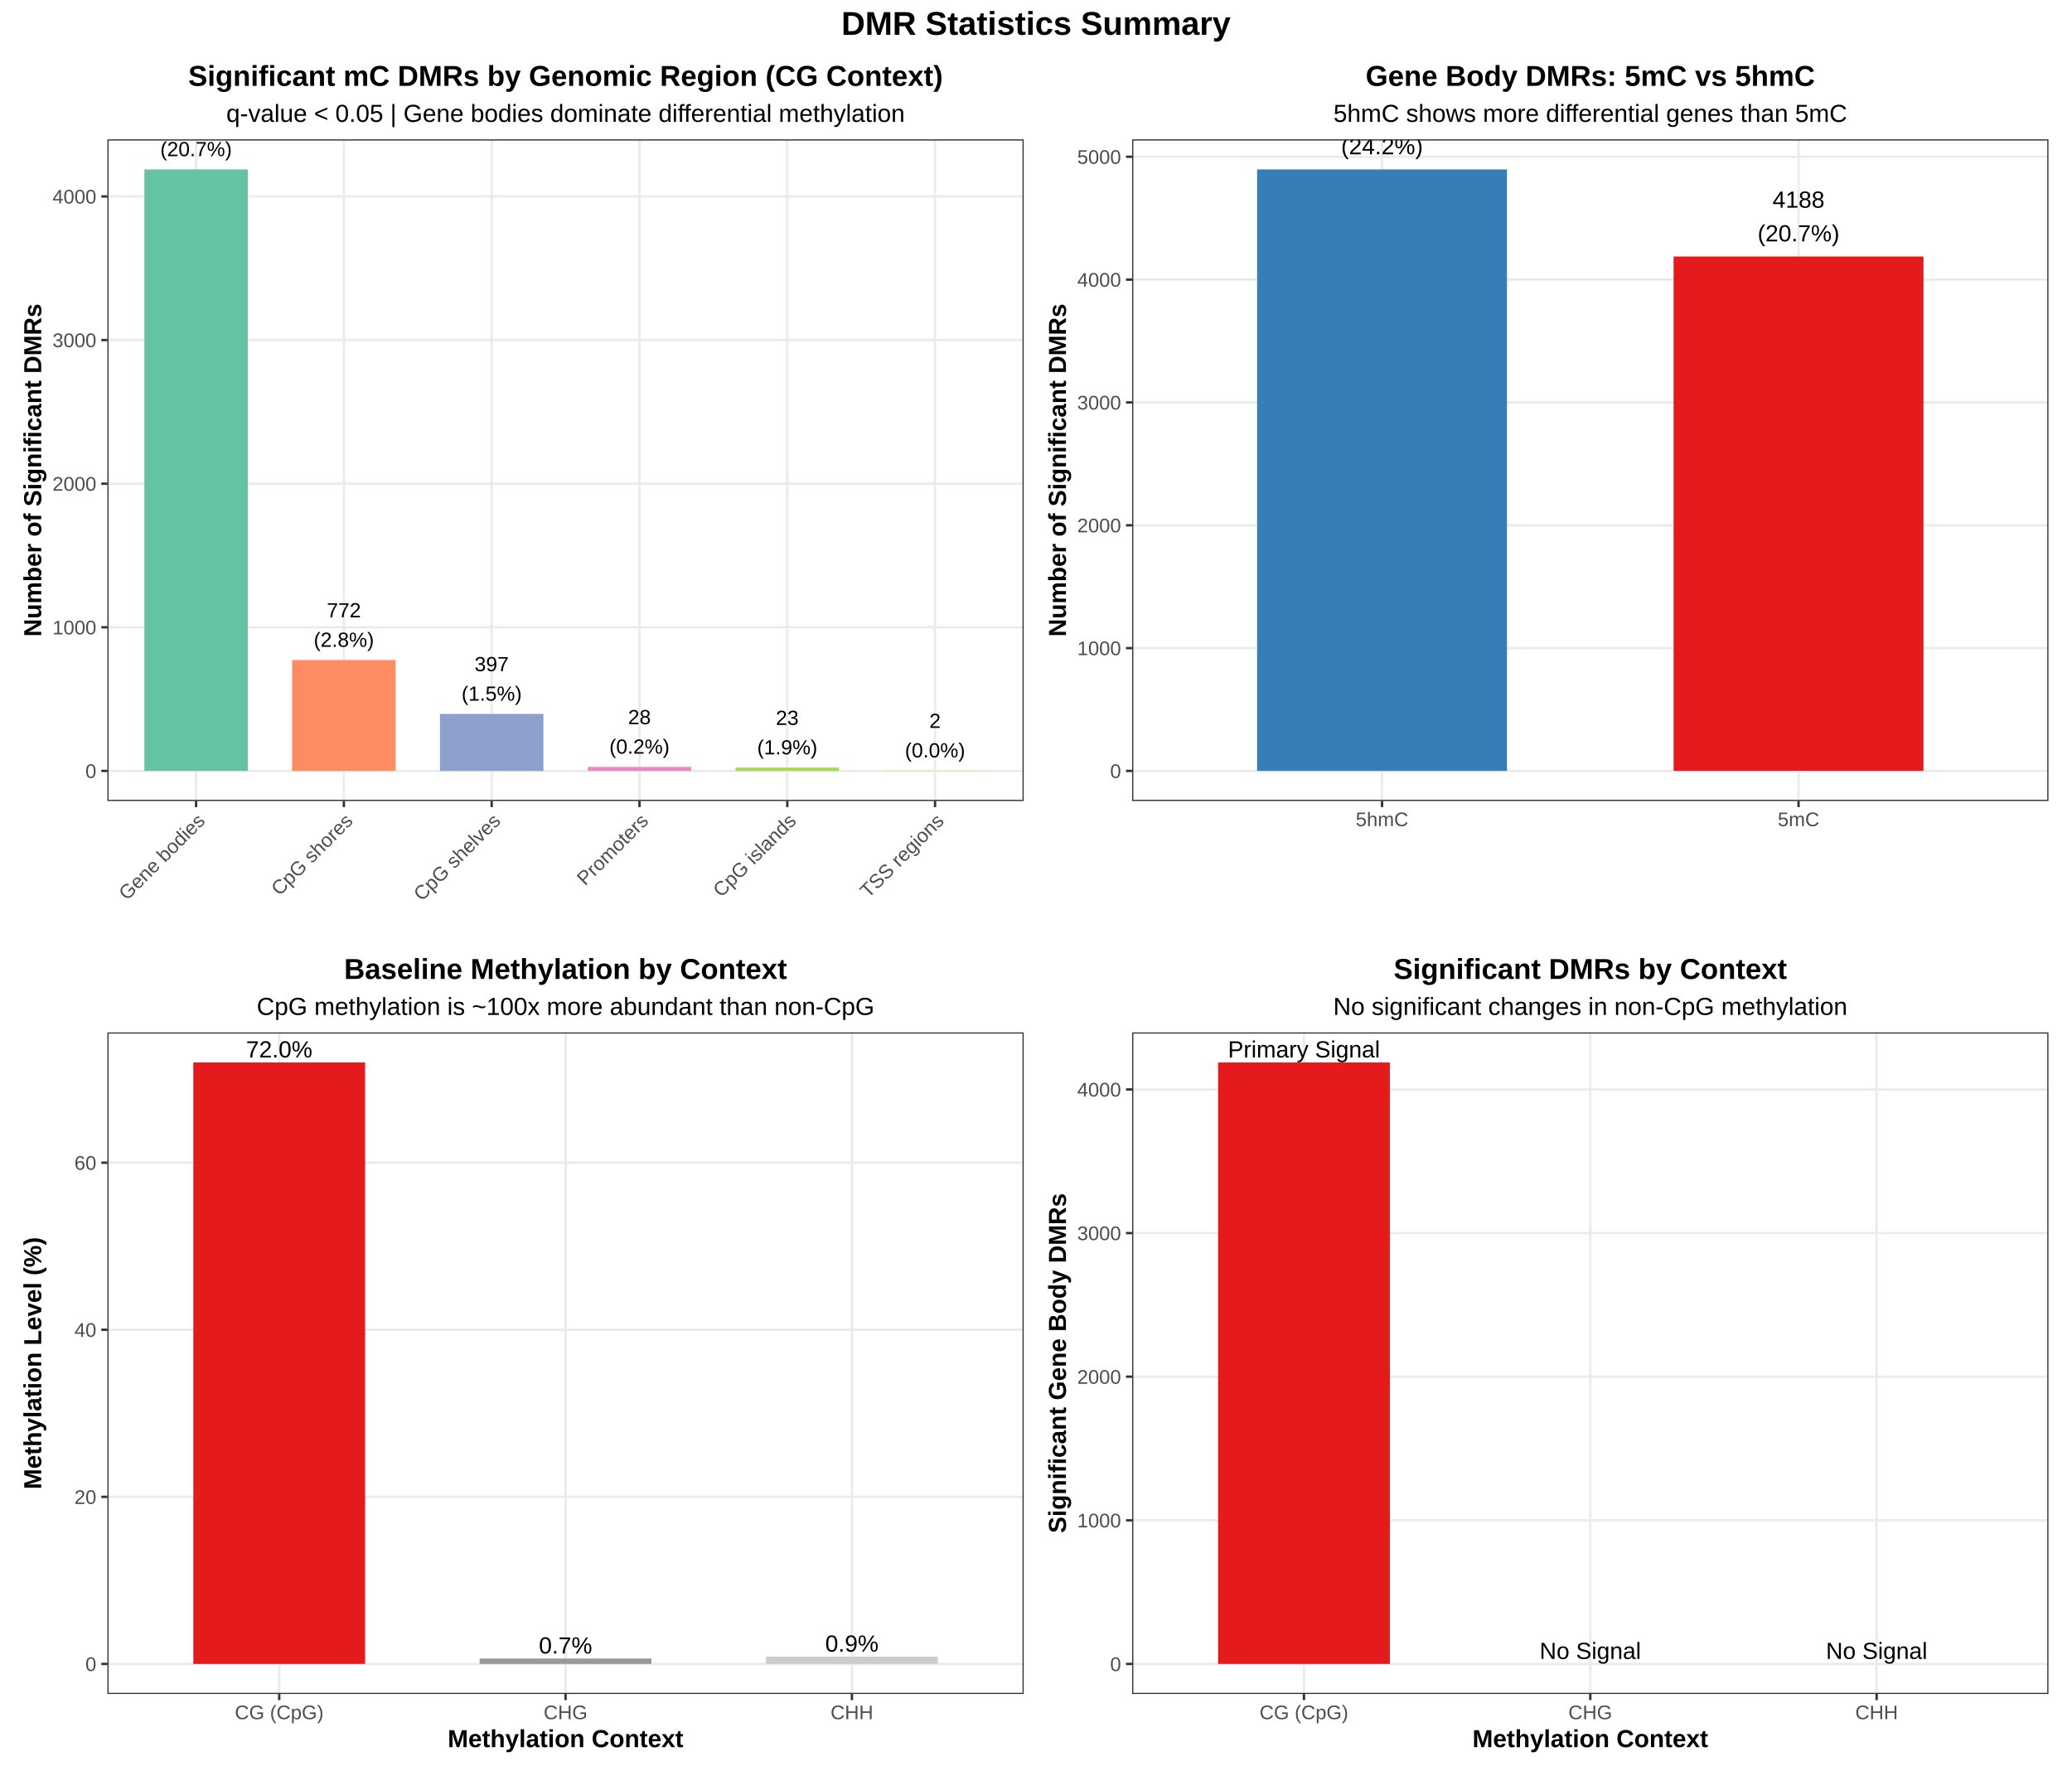
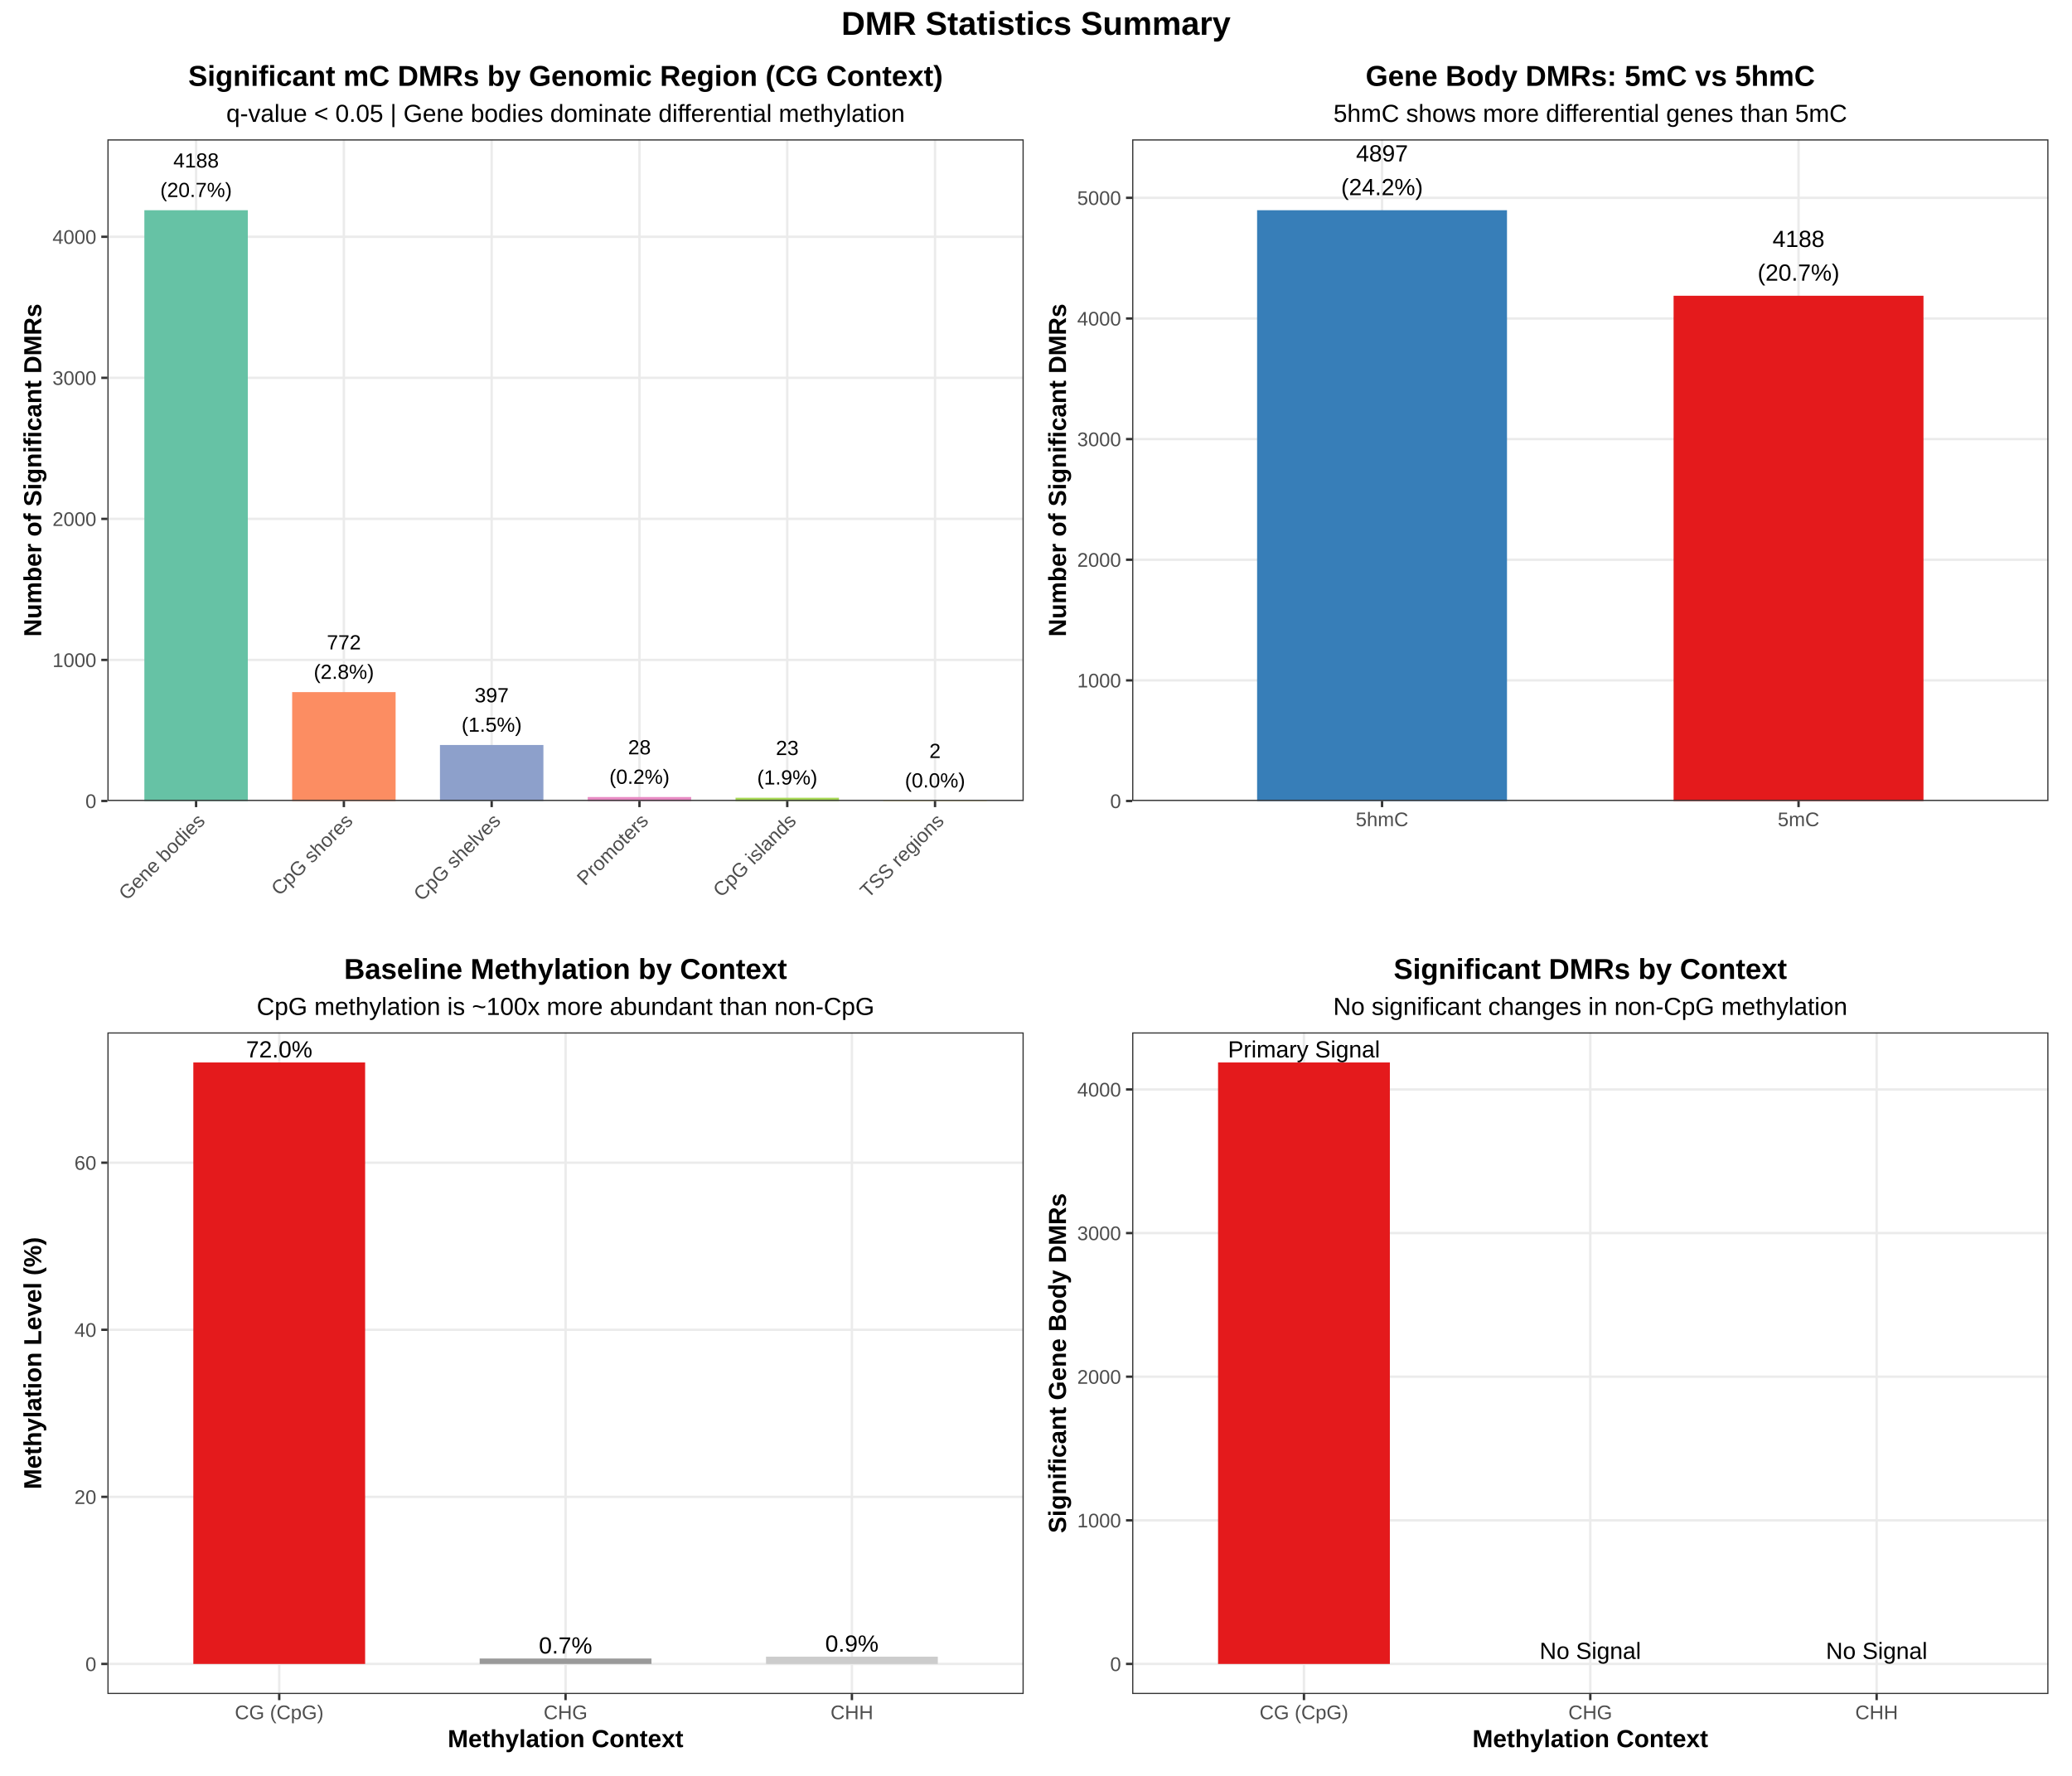
<svg xmlns="http://www.w3.org/2000/svg" width="1008.00pt" height="864.00pt" viewBox="0 0 1008.00 864.00">
  <g class="svglite">
    <defs>
      <style type="text/css">
    .svglite line, .svglite polyline, .svglite polygon, .svglite path, .svglite rect, .svglite circle {
      fill: none;
      stroke: #000000;
      stroke-linecap: round;
      stroke-linejoin: round;
      stroke-miterlimit: 10.00;
    }
    .svglite text {
      white-space: pre;
    }
    .svglite g.glyphgroup path {
      fill: inherit;
      stroke: none;
    }
  </style>
    </defs>
    <rect width="100%" height="100%" style="stroke: none; fill: #FFFFFF;" />
    <defs>
      <clipPath id="cpMC4wMHwxMDA4LjAwfDAuMDB8ODY0LjAw">
        <rect x="0.00" y="0.00" width="1008.00" height="864.00" />
      </clipPath>
    </defs>
    <g clip-path="url(#cpMC4wMHwxMDA4LjAwfDAuMDB8ODY0LjAw)">
      <rect x="0.00" y="0" width="1008.00" height="864.00" style="stroke-width: 1.07; stroke: #FFFFFF; fill: #FFFFFF;" />
    </g>
    <defs>
      <clipPath id="cpNTIuMjV8OTk2LjU0fDY3LjgwfDgyNC4xNw==">
        <rect x="52.25" y="67.80" width="944.29" height="756.37" />
      </clipPath>
    </defs>
    <g clip-path="url(#cpNTIuMjV8OTk2LjU0fDY3LjgwfDgyNC4xNw==)">
</g>
    <g clip-path="url(#cpMC4wMHwxMDA4LjAwfDAuMDB8ODY0LjAw)">
</g>
    <defs>
      <clipPath id="cpNTIuMjV8OTk2LjU0fDY3LjgwfDM4OS43MA==">
        <rect x="52.25" y="67.80" width="944.29" height="321.90" />
      </clipPath>
    </defs>
    <g clip-path="url(#cpNTIuMjV8OTk2LjU0fDY3LjgwfDM4OS43MA==)">
</g>
    <g clip-path="url(#cpMC4wMHwxMDA4LjAwfDAuMDB8ODY0LjAw)">
</g>
    <g clip-path="url(#cpNTIuMjV8OTk2LjU0fDY3LjgwfDM4OS43MA==)">
</g>
    <g clip-path="url(#cpMC4wMHwxMDA4LjAwfDAuMDB8ODY0LjAw)">
</g>
    <defs>
      <clipPath id="cpNS40OHw1MDQuMDB8MjUuNzh8NDYwLjI2">
        <rect x="5.48" y="25.78" width="498.52" height="434.47" />
      </clipPath>
    </defs>
    <g clip-path="url(#cpNS40OHw1MDQuMDB8MjUuNzh8NDYwLjI2)">
      <rect x="5.48" y="25.78" width="498.52" height="434.47" style="stroke-width: 1.16; stroke: #FFFFFF; fill: #FFFFFF;" />
    </g>
    <g clip-path="url(#cpMC4wMHwxMDA4LjAwfDAuMDB8ODY0LjAw)">
</g>
    <defs>
      <clipPath id="cpNTA0LjAwfDEwMDIuNTJ8MjUuNzh8NDYwLjI2">
        <rect x="504.00" y="25.78" width="498.52" height="434.47" />
      </clipPath>
    </defs>
    <g clip-path="url(#cpNTA0LjAwfDEwMDIuNTJ8MjUuNzh8NDYwLjI2)">
      <rect x="504.00" y="25.78" width="498.52" height="434.47" style="stroke-width: 1.16; stroke: #FFFFFF; fill: #FFFFFF;" />
    </g>
    <g clip-path="url(#cpMC4wMHwxMDA4LjAwfDAuMDB8ODY0LjAw)">
</g>
    <defs>
      <clipPath id="cpNTIuMjV8NDk4LjAyfDY3LjgwfDM4OS43MA==">
        <rect x="52.25" y="67.80" width="445.77" height="321.90" />
      </clipPath>
    </defs>
    <g clip-path="url(#cpNTIuMjV8NDk4LjAyfDY3LjgwfDM4OS43MA==)">
      <rect x="52.25" y="67.80" width="445.77" height="321.90" style="stroke-width: 1.16; stroke: none; fill: #FFFFFF;" />
-       <polyline points="52.25,375.07 498.02,375.07 " style="stroke-width: 1.16; stroke: #EBEBEB; stroke-linecap: butt;" />
-       <polyline points="52.25,305.19 498.02,305.19 " style="stroke-width: 1.16; stroke: #EBEBEB; stroke-linecap: butt;" />
-       <polyline points="52.25,235.32 498.02,235.32 " style="stroke-width: 1.16; stroke: #EBEBEB; stroke-linecap: butt;" />
-       <polyline points="52.25,165.44 498.02,165.44 " style="stroke-width: 1.16; stroke: #EBEBEB; stroke-linecap: butt;" />
-       <polyline points="52.25,95.57 498.02,95.57 " style="stroke-width: 1.16; stroke: #EBEBEB; stroke-linecap: butt;" />
+       <polyline points="52.25,389.70 498.02,389.70 " style="stroke-width: 1.16; stroke: #EBEBEB; stroke-linecap: butt;" />
+       <polyline points="52.25,321.07 498.02,321.07 " style="stroke-width: 1.16; stroke: #EBEBEB; stroke-linecap: butt;" />
+       <polyline points="52.25,252.45 498.02,252.45 " style="stroke-width: 1.16; stroke: #EBEBEB; stroke-linecap: butt;" />
+       <polyline points="52.25,183.82 498.02,183.82 " style="stroke-width: 1.16; stroke: #EBEBEB; stroke-linecap: butt;" />
+       <polyline points="52.25,115.19 498.02,115.19 " style="stroke-width: 1.16; stroke: #EBEBEB; stroke-linecap: butt;" />
      <polyline points="95.39,389.70 95.39,67.80 " style="stroke-width: 1.16; stroke: #EBEBEB; stroke-linecap: butt;" />
      <polyline points="167.29,389.70 167.29,67.80 " style="stroke-width: 1.16; stroke: #EBEBEB; stroke-linecap: butt;" />
      <polyline points="239.19,389.70 239.19,67.80 " style="stroke-width: 1.16; stroke: #EBEBEB; stroke-linecap: butt;" />
      <polyline points="311.09,389.70 311.09,67.80 " style="stroke-width: 1.16; stroke: #EBEBEB; stroke-linecap: butt;" />
      <polyline points="382.99,389.70 382.99,67.80 " style="stroke-width: 1.16; stroke: #EBEBEB; stroke-linecap: butt;" />
      <polyline points="454.88,389.70 454.88,67.80 " style="stroke-width: 1.16; stroke: #EBEBEB; stroke-linecap: butt;" />
-       <rect x="70.23" y="82.43" width="50.33" height="292.63" style="stroke-width: 1.16; stroke: none; stroke-linecap: butt; stroke-linejoin: miter; fill: #66C2A5;" />
-       <rect x="357.82" y="373.46" width="50.33" height="1.61" style="stroke-width: 1.16; stroke: none; stroke-linecap: butt; stroke-linejoin: miter; fill: #A6D854;" />
-       <rect x="142.13" y="321.12" width="50.33" height="53.94" style="stroke-width: 1.16; stroke: none; stroke-linecap: butt; stroke-linejoin: miter; fill: #FC8D62;" />
-       <rect x="214.03" y="347.33" width="50.33" height="27.74" style="stroke-width: 1.16; stroke: none; stroke-linecap: butt; stroke-linejoin: miter; fill: #8DA0CB;" />
-       <rect x="285.92" y="373.11" width="50.33" height="1.96" style="stroke-width: 1.16; stroke: none; stroke-linecap: butt; stroke-linejoin: miter; fill: #E78AC3;" />
-       <rect x="429.72" y="374.93" width="50.33" height="0.14" style="stroke-width: 1.16; stroke: none; stroke-linecap: butt; stroke-linejoin: miter; fill: #FFD92F;" />
-       <text x="95.39" y="61.65" text-anchor="middle" style="font-size: 9.96px; font-family: &quot;Arial&quot;;" textLength="22.12px" lengthAdjust="spacingAndGlyphs">4188</text>
-       <text x="95.39" y="75.99" text-anchor="middle" style="font-size: 9.96px; font-family: &quot;Arial&quot;;" textLength="34.83px" lengthAdjust="spacingAndGlyphs">(20.7%)</text>
-       <text x="382.99" y="352.68" text-anchor="middle" style="font-size: 9.96px; font-family: &quot;Arial&quot;;" textLength="11.06px" lengthAdjust="spacingAndGlyphs">23</text>
-       <text x="382.99" y="367.02" text-anchor="middle" style="font-size: 9.96px; font-family: &quot;Arial&quot;;" textLength="29.30px" lengthAdjust="spacingAndGlyphs">(1.9%)</text>
-       <text x="167.29" y="300.34" text-anchor="middle" style="font-size: 9.96px; font-family: &quot;Arial&quot;;" textLength="16.59px" lengthAdjust="spacingAndGlyphs">772</text>
-       <text x="167.29" y="314.68" text-anchor="middle" style="font-size: 9.96px; font-family: &quot;Arial&quot;;" textLength="29.30px" lengthAdjust="spacingAndGlyphs">(2.8%)</text>
-       <text x="239.19" y="326.55" text-anchor="middle" style="font-size: 9.96px; font-family: &quot;Arial&quot;;" textLength="16.59px" lengthAdjust="spacingAndGlyphs">397</text>
-       <text x="239.19" y="340.89" text-anchor="middle" style="font-size: 9.96px; font-family: &quot;Arial&quot;;" textLength="29.30px" lengthAdjust="spacingAndGlyphs">(1.5%)</text>
-       <text x="311.09" y="352.33" text-anchor="middle" style="font-size: 9.96px; font-family: &quot;Arial&quot;;" textLength="11.06px" lengthAdjust="spacingAndGlyphs">28</text>
-       <text x="311.09" y="366.67" text-anchor="middle" style="font-size: 9.96px; font-family: &quot;Arial&quot;;" textLength="29.30px" lengthAdjust="spacingAndGlyphs">(0.2%)</text>
-       <text x="454.88" y="354.15" text-anchor="middle" style="font-size: 9.96px; font-family: &quot;Arial&quot;;" textLength="5.53px" lengthAdjust="spacingAndGlyphs">2</text>
-       <text x="454.88" y="368.49" text-anchor="middle" style="font-size: 9.96px; font-family: &quot;Arial&quot;;" textLength="29.30px" lengthAdjust="spacingAndGlyphs">(0.0%)</text>
+       <rect x="70.23" y="102.29" width="50.33" height="287.41" style="stroke-width: 1.16; stroke: none; stroke-linecap: butt; stroke-linejoin: miter; fill: #66C2A5;" />
+       <rect x="357.82" y="388.12" width="50.33" height="1.58" style="stroke-width: 1.16; stroke: none; stroke-linecap: butt; stroke-linejoin: miter; fill: #A6D854;" />
+       <rect x="142.13" y="336.72" width="50.33" height="52.98" style="stroke-width: 1.16; stroke: none; stroke-linecap: butt; stroke-linejoin: miter; fill: #FC8D62;" />
+       <rect x="214.03" y="362.45" width="50.33" height="27.24" style="stroke-width: 1.16; stroke: none; stroke-linecap: butt; stroke-linejoin: miter; fill: #8DA0CB;" />
+       <rect x="285.92" y="387.78" width="50.33" height="1.92" style="stroke-width: 1.16; stroke: none; stroke-linecap: butt; stroke-linejoin: miter; fill: #E78AC3;" />
+       <rect x="429.72" y="389.56" width="50.33" height="0.14" style="stroke-width: 1.16; stroke: none; stroke-linecap: butt; stroke-linejoin: miter; fill: #FFD92F;" />
+       <text x="95.39" y="81.51" text-anchor="middle" style="font-size: 9.96px; font-family: &quot;Arial&quot;;" textLength="22.12px" lengthAdjust="spacingAndGlyphs">4188</text>
+       <text x="95.39" y="95.85" text-anchor="middle" style="font-size: 9.96px; font-family: &quot;Arial&quot;;" textLength="34.83px" lengthAdjust="spacingAndGlyphs">(20.7%)</text>
+       <text x="382.99" y="367.34" text-anchor="middle" style="font-size: 9.96px; font-family: &quot;Arial&quot;;" textLength="11.06px" lengthAdjust="spacingAndGlyphs">23</text>
+       <text x="382.99" y="381.68" text-anchor="middle" style="font-size: 9.96px; font-family: &quot;Arial&quot;;" textLength="29.30px" lengthAdjust="spacingAndGlyphs">(1.9%)</text>
+       <text x="167.29" y="315.94" text-anchor="middle" style="font-size: 9.96px; font-family: &quot;Arial&quot;;" textLength="16.59px" lengthAdjust="spacingAndGlyphs">772</text>
+       <text x="167.29" y="330.28" text-anchor="middle" style="font-size: 9.96px; font-family: &quot;Arial&quot;;" textLength="29.30px" lengthAdjust="spacingAndGlyphs">(2.8%)</text>
+       <text x="239.19" y="341.67" text-anchor="middle" style="font-size: 9.96px; font-family: &quot;Arial&quot;;" textLength="16.59px" lengthAdjust="spacingAndGlyphs">397</text>
+       <text x="239.19" y="356.01" text-anchor="middle" style="font-size: 9.96px; font-family: &quot;Arial&quot;;" textLength="29.30px" lengthAdjust="spacingAndGlyphs">(1.5%)</text>
+       <text x="311.09" y="367.00" text-anchor="middle" style="font-size: 9.96px; font-family: &quot;Arial&quot;;" textLength="11.06px" lengthAdjust="spacingAndGlyphs">28</text>
+       <text x="311.09" y="381.34" text-anchor="middle" style="font-size: 9.96px; font-family: &quot;Arial&quot;;" textLength="29.30px" lengthAdjust="spacingAndGlyphs">(0.2%)</text>
+       <text x="454.88" y="368.78" text-anchor="middle" style="font-size: 9.96px; font-family: &quot;Arial&quot;;" textLength="5.53px" lengthAdjust="spacingAndGlyphs">2</text>
+       <text x="454.88" y="383.12" text-anchor="middle" style="font-size: 9.96px; font-family: &quot;Arial&quot;;" textLength="29.30px" lengthAdjust="spacingAndGlyphs">(0.0%)</text>
      <rect x="52.25" y="67.80" width="445.77" height="321.90" style="stroke-width: 1.16; stroke: #333333;" />
    </g>
    <g clip-path="url(#cpMC4wMHwxMDA4LjAwfDAuMDB8ODY0LjAw)">
-       <text x="46.88" y="378.50" text-anchor="end" style="font-size: 9.60px;fill: #4D4D4D; font-family: &quot;Arial&quot;;" textLength="5.33px" lengthAdjust="spacingAndGlyphs">0</text>
-       <text x="46.88" y="308.63" text-anchor="end" style="font-size: 9.60px;fill: #4D4D4D; font-family: &quot;Arial&quot;;" textLength="21.31px" lengthAdjust="spacingAndGlyphs">1000</text>
-       <text x="46.88" y="238.75" text-anchor="end" style="font-size: 9.60px;fill: #4D4D4D; font-family: &quot;Arial&quot;;" textLength="21.31px" lengthAdjust="spacingAndGlyphs">2000</text>
-       <text x="46.88" y="168.88" text-anchor="end" style="font-size: 9.60px;fill: #4D4D4D; font-family: &quot;Arial&quot;;" textLength="21.31px" lengthAdjust="spacingAndGlyphs">3000</text>
-       <text x="46.88" y="99.00" text-anchor="end" style="font-size: 9.60px;fill: #4D4D4D; font-family: &quot;Arial&quot;;" textLength="21.31px" lengthAdjust="spacingAndGlyphs">4000</text>
-       <polyline points="49.27,375.07 52.25,375.07 " style="stroke-width: 1.16; stroke: #333333; stroke-linecap: butt;" />
-       <polyline points="49.27,305.19 52.25,305.19 " style="stroke-width: 1.16; stroke: #333333; stroke-linecap: butt;" />
-       <polyline points="49.27,235.32 52.25,235.32 " style="stroke-width: 1.16; stroke: #333333; stroke-linecap: butt;" />
-       <polyline points="49.27,165.44 52.25,165.44 " style="stroke-width: 1.16; stroke: #333333; stroke-linecap: butt;" />
-       <polyline points="49.27,95.57 52.25,95.57 " style="stroke-width: 1.16; stroke: #333333; stroke-linecap: butt;" />
+       <text x="46.88" y="393.13" text-anchor="end" style="font-size: 9.60px;fill: #4D4D4D; font-family: &quot;Arial&quot;;" textLength="5.33px" lengthAdjust="spacingAndGlyphs">0</text>
+       <text x="46.88" y="324.51" text-anchor="end" style="font-size: 9.60px;fill: #4D4D4D; font-family: &quot;Arial&quot;;" textLength="21.31px" lengthAdjust="spacingAndGlyphs">1000</text>
+       <text x="46.88" y="255.88" text-anchor="end" style="font-size: 9.60px;fill: #4D4D4D; font-family: &quot;Arial&quot;;" textLength="21.31px" lengthAdjust="spacingAndGlyphs">2000</text>
+       <text x="46.88" y="187.25" text-anchor="end" style="font-size: 9.60px;fill: #4D4D4D; font-family: &quot;Arial&quot;;" textLength="21.31px" lengthAdjust="spacingAndGlyphs">3000</text>
+       <text x="46.88" y="118.63" text-anchor="end" style="font-size: 9.60px;fill: #4D4D4D; font-family: &quot;Arial&quot;;" textLength="21.31px" lengthAdjust="spacingAndGlyphs">4000</text>
+       <polyline points="49.27,389.70 52.25,389.70 " style="stroke-width: 1.16; stroke: #333333; stroke-linecap: butt;" />
+       <polyline points="49.27,321.07 52.25,321.07 " style="stroke-width: 1.16; stroke: #333333; stroke-linecap: butt;" />
+       <polyline points="49.27,252.45 52.25,252.45 " style="stroke-width: 1.16; stroke: #333333; stroke-linecap: butt;" />
+       <polyline points="49.27,183.82 52.25,183.82 " style="stroke-width: 1.16; stroke: #333333; stroke-linecap: butt;" />
+       <polyline points="49.27,115.19 52.25,115.19 " style="stroke-width: 1.16; stroke: #333333; stroke-linecap: butt;" />
      <polyline points="95.39,392.69 95.39,389.70 " style="stroke-width: 1.16; stroke: #333333; stroke-linecap: butt;" />
      <polyline points="167.29,392.69 167.29,389.70 " style="stroke-width: 1.16; stroke: #333333; stroke-linecap: butt;" />
      <polyline points="239.19,392.69 239.19,389.70 " style="stroke-width: 1.16; stroke: #333333; stroke-linecap: butt;" />
      <polyline points="311.09,392.69 311.09,389.70 " style="stroke-width: 1.16; stroke: #333333; stroke-linecap: butt;" />
      <polyline points="382.99,392.69 382.99,389.70 " style="stroke-width: 1.16; stroke: #333333; stroke-linecap: butt;" />
      <polyline points="454.88,392.69 454.88,389.70 " style="stroke-width: 1.16; stroke: #333333; stroke-linecap: butt;" />
      <text transform="translate(100.25,399.94) rotate(-45)" text-anchor="end" style="font-size: 9.60px;fill: #4D4D4D; font-family: &quot;Arial&quot;;" textLength="54.36px" lengthAdjust="spacingAndGlyphs">Gene bodies</text>
      <text transform="translate(172.15,399.94) rotate(-45)" text-anchor="end" style="font-size: 9.60px;fill: #4D4D4D; font-family: &quot;Arial&quot;;" textLength="51.16px" lengthAdjust="spacingAndGlyphs">CpG shores</text>
      <text transform="translate(244.05,399.94) rotate(-45)" text-anchor="end" style="font-size: 9.60px;fill: #4D4D4D; font-family: &quot;Arial&quot;;" textLength="54.89px" lengthAdjust="spacingAndGlyphs">CpG shelves</text>
      <text transform="translate(315.94,399.94) rotate(-45)" text-anchor="end" style="font-size: 9.60px;fill: #4D4D4D; font-family: &quot;Arial&quot;;" textLength="44.22px" lengthAdjust="spacingAndGlyphs">Promoters</text>
      <text transform="translate(387.84,399.94) rotate(-45)" text-anchor="end" style="font-size: 9.60px;fill: #4D4D4D; font-family: &quot;Arial&quot;;" textLength="52.22px" lengthAdjust="spacingAndGlyphs">CpG islands</text>
      <text transform="translate(459.74,399.94) rotate(-45)" text-anchor="end" style="font-size: 9.60px;fill: #4D4D4D; font-family: &quot;Arial&quot;;" textLength="52.77px" lengthAdjust="spacingAndGlyphs">TSS regions</text>
      <text transform="translate(20.05,228.75) rotate(-90)" text-anchor="middle" style="font-size: 12.00px; font-weight: bold; font-family: &quot;Arial&quot;;" textLength="161.98px" lengthAdjust="spacingAndGlyphs">Number of Significant DMRs</text>
      <text x="275.14" y="59.30" text-anchor="middle" style="font-size: 12.00px; font-family: &quot;Arial&quot;;" textLength="330.03px" lengthAdjust="spacingAndGlyphs">q-value &lt; 0.05 | Gene bodies dominate differential methylation</text>
      <text x="275.14" y="41.78" text-anchor="middle" style="font-size: 14.00px; font-weight: bold; font-family: &quot;Arial&quot;;" textLength="367.02px" lengthAdjust="spacingAndGlyphs">Significant mC DMRs by Genomic Region (CG Context)</text>
    </g>
    <defs>
      <clipPath id="cpNTUwLjc4fDk5Ni41NHw2Ny44MHwzODkuNzA=">
        <rect x="550.78" y="67.80" width="445.77" height="321.90" />
      </clipPath>
    </defs>
    <g clip-path="url(#cpNTUwLjc4fDk5Ni41NHw2Ny44MHwzODkuNzA=)">
      <rect x="550.78" y="67.80" width="445.77" height="321.90" style="stroke-width: 1.16; stroke: none; fill: #FFFFFF;" />
-       <polyline points="550.78,375.07 996.54,375.07 " style="stroke-width: 1.16; stroke: #EBEBEB; stroke-linecap: butt;" />
-       <polyline points="550.78,315.31 996.54,315.31 " style="stroke-width: 1.16; stroke: #EBEBEB; stroke-linecap: butt;" />
-       <polyline points="550.78,255.55 996.54,255.55 " style="stroke-width: 1.16; stroke: #EBEBEB; stroke-linecap: butt;" />
-       <polyline points="550.78,195.79 996.54,195.79 " style="stroke-width: 1.16; stroke: #EBEBEB; stroke-linecap: butt;" />
-       <polyline points="550.78,136.04 996.54,136.04 " style="stroke-width: 1.16; stroke: #EBEBEB; stroke-linecap: butt;" />
-       <polyline points="550.78,76.28 996.54,76.28 " style="stroke-width: 1.16; stroke: #EBEBEB; stroke-linecap: butt;" />
+       <polyline points="550.78,389.70 996.54,389.70 " style="stroke-width: 1.16; stroke: #EBEBEB; stroke-linecap: butt;" />
+       <polyline points="550.78,331.01 996.54,331.01 " style="stroke-width: 1.16; stroke: #EBEBEB; stroke-linecap: butt;" />
+       <polyline points="550.78,272.32 996.54,272.32 " style="stroke-width: 1.16; stroke: #EBEBEB; stroke-linecap: butt;" />
+       <polyline points="550.78,213.63 996.54,213.63 " style="stroke-width: 1.16; stroke: #EBEBEB; stroke-linecap: butt;" />
+       <polyline points="550.78,154.94 996.54,154.94 " style="stroke-width: 1.16; stroke: #EBEBEB; stroke-linecap: butt;" />
+       <polyline points="550.78,96.24 996.54,96.24 " style="stroke-width: 1.16; stroke: #EBEBEB; stroke-linecap: butt;" />
      <polyline points="672.35,389.70 672.35,67.80 " style="stroke-width: 1.16; stroke: #EBEBEB; stroke-linecap: butt;" />
      <polyline points="874.97,389.70 874.97,67.80 " style="stroke-width: 1.16; stroke: #EBEBEB; stroke-linecap: butt;" />
-       <rect x="814.18" y="124.80" width="121.57" height="250.27" style="stroke-width: 1.16; stroke: none; stroke-linecap: butt; stroke-linejoin: miter; fill: #E41A1C;" />
-       <rect x="611.56" y="82.43" width="121.57" height="292.63" style="stroke-width: 1.16; stroke: none; stroke-linecap: butt; stroke-linejoin: miter; fill: #377EB8;" />
-       <text x="874.97" y="101.05" text-anchor="middle" style="font-size: 11.38px; font-family: &quot;Arial&quot;;" textLength="25.31px" lengthAdjust="spacingAndGlyphs">4188</text>
-       <text x="874.97" y="117.44" text-anchor="middle" style="font-size: 11.38px; font-family: &quot;Arial&quot;;" textLength="39.81px" lengthAdjust="spacingAndGlyphs">(20.7%)</text>
-       <text x="672.35" y="58.68" text-anchor="middle" style="font-size: 11.38px; font-family: &quot;Arial&quot;;" textLength="25.31px" lengthAdjust="spacingAndGlyphs">4897</text>
-       <text x="672.35" y="75.07" text-anchor="middle" style="font-size: 11.38px; font-family: &quot;Arial&quot;;" textLength="39.81px" lengthAdjust="spacingAndGlyphs">(24.2%)</text>
+       <rect x="814.18" y="143.90" width="121.57" height="245.80" style="stroke-width: 1.16; stroke: none; stroke-linecap: butt; stroke-linejoin: miter; fill: #E41A1C;" />
+       <rect x="611.56" y="102.29" width="121.57" height="287.41" style="stroke-width: 1.16; stroke: none; stroke-linecap: butt; stroke-linejoin: miter; fill: #377EB8;" />
+       <text x="874.97" y="120.15" text-anchor="middle" style="font-size: 11.38px; font-family: &quot;Arial&quot;;" textLength="25.31px" lengthAdjust="spacingAndGlyphs">4188</text>
+       <text x="874.97" y="136.54" text-anchor="middle" style="font-size: 11.38px; font-family: &quot;Arial&quot;;" textLength="39.81px" lengthAdjust="spacingAndGlyphs">(20.7%)</text>
+       <text x="672.35" y="78.54" text-anchor="middle" style="font-size: 11.38px; font-family: &quot;Arial&quot;;" textLength="25.31px" lengthAdjust="spacingAndGlyphs">4897</text>
+       <text x="672.35" y="94.93" text-anchor="middle" style="font-size: 11.38px; font-family: &quot;Arial&quot;;" textLength="39.81px" lengthAdjust="spacingAndGlyphs">(24.2%)</text>
      <rect x="550.78" y="67.80" width="445.77" height="321.90" style="stroke-width: 1.16; stroke: #333333;" />
    </g>
    <g clip-path="url(#cpMC4wMHwxMDA4LjAwfDAuMDB8ODY0LjAw)">
-       <text x="545.40" y="378.50" text-anchor="end" style="font-size: 9.60px;fill: #4D4D4D; font-family: &quot;Arial&quot;;" textLength="5.33px" lengthAdjust="spacingAndGlyphs">0</text>
-       <text x="545.40" y="318.74" text-anchor="end" style="font-size: 9.60px;fill: #4D4D4D; font-family: &quot;Arial&quot;;" textLength="21.31px" lengthAdjust="spacingAndGlyphs">1000</text>
-       <text x="545.40" y="258.99" text-anchor="end" style="font-size: 9.60px;fill: #4D4D4D; font-family: &quot;Arial&quot;;" textLength="21.31px" lengthAdjust="spacingAndGlyphs">2000</text>
-       <text x="545.40" y="199.23" text-anchor="end" style="font-size: 9.60px;fill: #4D4D4D; font-family: &quot;Arial&quot;;" textLength="21.31px" lengthAdjust="spacingAndGlyphs">3000</text>
-       <text x="545.40" y="139.47" text-anchor="end" style="font-size: 9.60px;fill: #4D4D4D; font-family: &quot;Arial&quot;;" textLength="21.31px" lengthAdjust="spacingAndGlyphs">4000</text>
-       <text x="545.40" y="79.71" text-anchor="end" style="font-size: 9.60px;fill: #4D4D4D; font-family: &quot;Arial&quot;;" textLength="21.31px" lengthAdjust="spacingAndGlyphs">5000</text>
-       <polyline points="547.79,375.07 550.78,375.07 " style="stroke-width: 1.16; stroke: #333333; stroke-linecap: butt;" />
-       <polyline points="547.79,315.31 550.78,315.31 " style="stroke-width: 1.16; stroke: #333333; stroke-linecap: butt;" />
-       <polyline points="547.79,255.55 550.78,255.55 " style="stroke-width: 1.16; stroke: #333333; stroke-linecap: butt;" />
-       <polyline points="547.79,195.79 550.78,195.79 " style="stroke-width: 1.16; stroke: #333333; stroke-linecap: butt;" />
-       <polyline points="547.79,136.04 550.78,136.04 " style="stroke-width: 1.16; stroke: #333333; stroke-linecap: butt;" />
-       <polyline points="547.79,76.28 550.78,76.28 " style="stroke-width: 1.16; stroke: #333333; stroke-linecap: butt;" />
+       <text x="545.40" y="393.13" text-anchor="end" style="font-size: 9.60px;fill: #4D4D4D; font-family: &quot;Arial&quot;;" textLength="5.33px" lengthAdjust="spacingAndGlyphs">0</text>
+       <text x="545.40" y="334.44" text-anchor="end" style="font-size: 9.60px;fill: #4D4D4D; font-family: &quot;Arial&quot;;" textLength="21.31px" lengthAdjust="spacingAndGlyphs">1000</text>
+       <text x="545.40" y="275.75" text-anchor="end" style="font-size: 9.60px;fill: #4D4D4D; font-family: &quot;Arial&quot;;" textLength="21.31px" lengthAdjust="spacingAndGlyphs">2000</text>
+       <text x="545.40" y="217.06" text-anchor="end" style="font-size: 9.60px;fill: #4D4D4D; font-family: &quot;Arial&quot;;" textLength="21.31px" lengthAdjust="spacingAndGlyphs">3000</text>
+       <text x="545.40" y="158.37" text-anchor="end" style="font-size: 9.60px;fill: #4D4D4D; font-family: &quot;Arial&quot;;" textLength="21.31px" lengthAdjust="spacingAndGlyphs">4000</text>
+       <text x="545.40" y="99.68" text-anchor="end" style="font-size: 9.60px;fill: #4D4D4D; font-family: &quot;Arial&quot;;" textLength="21.31px" lengthAdjust="spacingAndGlyphs">5000</text>
+       <polyline points="547.79,389.70 550.78,389.70 " style="stroke-width: 1.16; stroke: #333333; stroke-linecap: butt;" />
+       <polyline points="547.79,331.01 550.78,331.01 " style="stroke-width: 1.16; stroke: #333333; stroke-linecap: butt;" />
+       <polyline points="547.79,272.32 550.78,272.32 " style="stroke-width: 1.16; stroke: #333333; stroke-linecap: butt;" />
+       <polyline points="547.79,213.63 550.78,213.63 " style="stroke-width: 1.16; stroke: #333333; stroke-linecap: butt;" />
+       <polyline points="547.79,154.94 550.78,154.94 " style="stroke-width: 1.16; stroke: #333333; stroke-linecap: butt;" />
+       <polyline points="547.79,96.24 550.78,96.24 " style="stroke-width: 1.16; stroke: #333333; stroke-linecap: butt;" />
      <polyline points="672.35,392.69 672.35,389.70 " style="stroke-width: 1.16; stroke: #333333; stroke-linecap: butt;" />
      <polyline points="874.97,392.69 874.97,389.70 " style="stroke-width: 1.16; stroke: #333333; stroke-linecap: butt;" />
      <text x="672.35" y="401.95" text-anchor="middle" style="font-size: 9.60px;fill: #4D4D4D; font-family: &quot;Arial&quot;;" textLength="25.56px" lengthAdjust="spacingAndGlyphs">5hmC</text>
      <text x="874.97" y="401.95" text-anchor="middle" style="font-size: 9.60px;fill: #4D4D4D; font-family: &quot;Arial&quot;;" textLength="20.23px" lengthAdjust="spacingAndGlyphs">5mC</text>
      <text transform="translate(518.57,228.75) rotate(-90)" text-anchor="middle" style="font-size: 12.00px; font-weight: bold; font-family: &quot;Arial&quot;;" textLength="161.98px" lengthAdjust="spacingAndGlyphs">Number of Significant DMRs</text>
      <text x="773.66" y="59.30" text-anchor="middle" style="font-size: 12.00px; font-family: &quot;Arial&quot;;" textLength="249.86px" lengthAdjust="spacingAndGlyphs">5hmC shows more differential genes than 5mC</text>
      <text x="773.66" y="41.78" text-anchor="middle" style="font-size: 14.00px; font-weight: bold; font-family: &quot;Arial&quot;;" textLength="218.55px" lengthAdjust="spacingAndGlyphs">Gene Body DMRs: 5mC vs 5hmC</text>
    </g>
    <defs>
      <clipPath id="cpNTIuMjV8OTk2LjU0fDUwMi4yN3w4MjQuMTc=">
        <rect x="52.25" y="502.27" width="944.29" height="321.90" />
      </clipPath>
    </defs>
    <g clip-path="url(#cpNTIuMjV8OTk2LjU0fDUwMi4yN3w4MjQuMTc=)">
</g>
    <g clip-path="url(#cpMC4wMHwxMDA4LjAwfDAuMDB8ODY0LjAw)">
</g>
    <g clip-path="url(#cpNTIuMjV8OTk2LjU0fDUwMi4yN3w4MjQuMTc=)">
</g>
    <g clip-path="url(#cpMC4wMHwxMDA4LjAwfDAuMDB8ODY0LjAw)">
</g>
    <defs>
      <clipPath id="cpNS40OHw1MDQuMDB8NDYwLjI2fDg1OC41Mg==">
        <rect x="5.48" y="460.26" width="498.52" height="398.26" />
      </clipPath>
    </defs>
    <g clip-path="url(#cpNS40OHw1MDQuMDB8NDYwLjI2fDg1OC41Mg==)">
      <rect x="5.48" y="460.26" width="498.52" height="398.26" style="stroke-width: 1.16; stroke: #FFFFFF; fill: #FFFFFF;" />
    </g>
    <g clip-path="url(#cpMC4wMHwxMDA4LjAwfDAuMDB8ODY0LjAw)">
</g>
    <defs>
      <clipPath id="cpNTA0LjAwfDEwMDIuNTJ8NDYwLjI2fDg1OC41Mg==">
        <rect x="504.00" y="460.26" width="498.52" height="398.26" />
      </clipPath>
    </defs>
    <g clip-path="url(#cpNTA0LjAwfDEwMDIuNTJ8NDYwLjI2fDg1OC41Mg==)">
      <rect x="504.00" y="460.26" width="498.52" height="398.26" style="stroke-width: 1.16; stroke: #FFFFFF; fill: #FFFFFF;" />
    </g>
    <g clip-path="url(#cpMC4wMHwxMDA4LjAwfDAuMDB8ODY0LjAw)">
</g>
    <defs>
      <clipPath id="cpNTIuMjV8NDk4LjAyfDUwMi4yN3w4MjQuMTc=">
        <rect x="52.25" y="502.27" width="445.77" height="321.90" />
      </clipPath>
    </defs>
    <g clip-path="url(#cpNTIuMjV8NDk4LjAyfDUwMi4yN3w4MjQuMTc=)">
      <rect x="52.25" y="502.27" width="445.77" height="321.90" style="stroke-width: 1.16; stroke: none; fill: #FFFFFF;" />
      <polyline points="52.25,809.54 498.02,809.54 " style="stroke-width: 1.16; stroke: #EBEBEB; stroke-linecap: butt;" />
      <polyline points="52.25,728.25 498.02,728.25 " style="stroke-width: 1.16; stroke: #EBEBEB; stroke-linecap: butt;" />
      <polyline points="52.25,646.97 498.02,646.97 " style="stroke-width: 1.16; stroke: #EBEBEB; stroke-linecap: butt;" />
      <polyline points="52.25,565.68 498.02,565.68 " style="stroke-width: 1.16; stroke: #EBEBEB; stroke-linecap: butt;" />
      <polyline points="135.84,824.17 135.84,502.27 " style="stroke-width: 1.16; stroke: #EBEBEB; stroke-linecap: butt;" />
      <polyline points="275.14,824.17 275.14,502.27 " style="stroke-width: 1.16; stroke: #EBEBEB; stroke-linecap: butt;" />
      <polyline points="414.44,824.17 414.44,502.27 " style="stroke-width: 1.16; stroke: #EBEBEB; stroke-linecap: butt;" />
      <rect x="94.05" y="516.91" width="83.58" height="292.63" style="stroke-width: 1.16; stroke: none; stroke-linecap: butt; stroke-linejoin: miter; fill: #E41A1C;" />
      <rect x="233.35" y="806.90" width="83.58" height="2.64" style="stroke-width: 1.16; stroke: none; stroke-linecap: butt; stroke-linejoin: miter; fill: #999999;" />
      <rect x="372.65" y="806.01" width="83.58" height="3.54" style="stroke-width: 1.16; stroke: none; stroke-linecap: butt; stroke-linejoin: miter; fill: #CCCCCC;" />
      <text x="135.84" y="514.46" text-anchor="middle" style="font-size: 11.38px; font-family: &quot;Arial&quot;;" textLength="32.25px" lengthAdjust="spacingAndGlyphs">72.0%</text>
      <text x="275.14" y="804.46" text-anchor="middle" style="font-size: 11.38px; font-family: &quot;Arial&quot;;" textLength="25.92px" lengthAdjust="spacingAndGlyphs">0.7%</text>
      <text x="414.44" y="803.56" text-anchor="middle" style="font-size: 11.38px; font-family: &quot;Arial&quot;;" textLength="25.92px" lengthAdjust="spacingAndGlyphs">0.9%</text>
      <rect x="52.25" y="502.27" width="445.77" height="321.90" style="stroke-width: 1.16; stroke: #333333;" />
    </g>
    <g clip-path="url(#cpMC4wMHwxMDA4LjAwfDAuMDB8ODY0LjAw)">
      <text x="46.88" y="812.98" text-anchor="end" style="font-size: 9.60px;fill: #4D4D4D; font-family: &quot;Arial&quot;;" textLength="5.33px" lengthAdjust="spacingAndGlyphs">0</text>
      <text x="46.88" y="731.69" text-anchor="end" style="font-size: 9.60px;fill: #4D4D4D; font-family: &quot;Arial&quot;;" textLength="10.66px" lengthAdjust="spacingAndGlyphs">20</text>
      <text x="46.88" y="650.40" text-anchor="end" style="font-size: 9.60px;fill: #4D4D4D; font-family: &quot;Arial&quot;;" textLength="10.66px" lengthAdjust="spacingAndGlyphs">40</text>
      <text x="46.88" y="569.11" text-anchor="end" style="font-size: 9.60px;fill: #4D4D4D; font-family: &quot;Arial&quot;;" textLength="10.66px" lengthAdjust="spacingAndGlyphs">60</text>
      <polyline points="49.27,809.54 52.25,809.54 " style="stroke-width: 1.16; stroke: #333333; stroke-linecap: butt;" />
      <polyline points="49.27,728.25 52.25,728.25 " style="stroke-width: 1.16; stroke: #333333; stroke-linecap: butt;" />
      <polyline points="49.27,646.97 52.25,646.97 " style="stroke-width: 1.16; stroke: #333333; stroke-linecap: butt;" />
      <polyline points="49.27,565.68 52.25,565.68 " style="stroke-width: 1.16; stroke: #333333; stroke-linecap: butt;" />
      <polyline points="135.84,827.16 135.84,824.17 " style="stroke-width: 1.16; stroke: #333333; stroke-linecap: butt;" />
      <polyline points="275.14,827.16 275.14,824.17 " style="stroke-width: 1.16; stroke: #333333; stroke-linecap: butt;" />
      <polyline points="414.44,827.16 414.44,824.17 " style="stroke-width: 1.16; stroke: #333333; stroke-linecap: butt;" />
      <text x="135.84" y="836.42" text-anchor="middle" style="font-size: 9.60px;fill: #4D4D4D; font-family: &quot;Arial&quot;;" textLength="43.16px" lengthAdjust="spacingAndGlyphs">CG (CpG)</text>
      <text x="275.14" y="836.42" text-anchor="middle" style="font-size: 9.60px;fill: #4D4D4D; font-family: &quot;Arial&quot;;" textLength="21.31px" lengthAdjust="spacingAndGlyphs">CHG</text>
      <text x="414.44" y="836.42" text-anchor="middle" style="font-size: 9.60px;fill: #4D4D4D; font-family: &quot;Arial&quot;;" textLength="20.77px" lengthAdjust="spacingAndGlyphs">CHH</text>
      <text x="275.14" y="850.02" text-anchor="middle" style="font-size: 12.00px; font-weight: bold; font-family: &quot;Arial&quot;;" textLength="114.66px" lengthAdjust="spacingAndGlyphs">Methylation Context</text>
      <text transform="translate(20.05,663.22) rotate(-90)" text-anchor="middle" style="font-size: 12.00px; font-weight: bold; font-family: &quot;Arial&quot;;" textLength="122.66px" lengthAdjust="spacingAndGlyphs">Methylation Level (%)</text>
      <text x="275.14" y="493.78" text-anchor="middle" style="font-size: 12.00px; font-family: &quot;Arial&quot;;" textLength="300.44px" lengthAdjust="spacingAndGlyphs">CpG methylation is ~100x more abundant than non-CpG</text>
      <text x="275.14" y="476.26" text-anchor="middle" style="font-size: 14.00px; font-weight: bold; font-family: &quot;Arial&quot;;" textLength="215.38px" lengthAdjust="spacingAndGlyphs">Baseline Methylation by Context</text>
    </g>
    <defs>
      <clipPath id="cpNTUwLjc4fDk5Ni41NHw1MDIuMjd8ODI0LjE3">
        <rect x="550.78" y="502.27" width="445.77" height="321.90" />
      </clipPath>
    </defs>
    <g clip-path="url(#cpNTUwLjc4fDk5Ni41NHw1MDIuMjd8ODI0LjE3)">
      <rect x="550.78" y="502.27" width="445.77" height="321.90" style="stroke-width: 1.16; stroke: none; fill: #FFFFFF;" />
      <polyline points="550.78,809.54 996.54,809.54 " style="stroke-width: 1.16; stroke: #EBEBEB; stroke-linecap: butt;" />
      <polyline points="550.78,739.67 996.54,739.67 " style="stroke-width: 1.16; stroke: #EBEBEB; stroke-linecap: butt;" />
      <polyline points="550.78,669.79 996.54,669.79 " style="stroke-width: 1.16; stroke: #EBEBEB; stroke-linecap: butt;" />
      <polyline points="550.78,599.92 996.54,599.92 " style="stroke-width: 1.16; stroke: #EBEBEB; stroke-linecap: butt;" />
      <polyline points="550.78,530.04 996.54,530.04 " style="stroke-width: 1.16; stroke: #EBEBEB; stroke-linecap: butt;" />
      <polyline points="634.36,824.17 634.36,502.27 " style="stroke-width: 1.16; stroke: #EBEBEB; stroke-linecap: butt;" />
      <polyline points="773.66,824.17 773.66,502.27 " style="stroke-width: 1.16; stroke: #EBEBEB; stroke-linecap: butt;" />
      <polyline points="912.96,824.17 912.96,502.27 " style="stroke-width: 1.16; stroke: #EBEBEB; stroke-linecap: butt;" />
      <rect x="592.57" y="516.91" width="83.58" height="292.63" style="stroke-width: 1.16; stroke: none; stroke-linecap: butt; stroke-linejoin: miter; fill: #E41A1C;" />
      <rect x="731.87" y="809.54" width="83.58" height="0.00" style="stroke-width: 1.16; stroke: none; stroke-linecap: butt; stroke-linejoin: miter; fill: #999999;" />
      <rect x="871.17" y="809.54" width="83.58" height="0.00" style="stroke-width: 1.16; stroke: none; stroke-linecap: butt; stroke-linejoin: miter; fill: #CCCCCC;" />
      <text x="634.36" y="514.46" text-anchor="middle" style="font-size: 11.38px; font-family: &quot;Arial&quot;;" textLength="73.97px" lengthAdjust="spacingAndGlyphs">Primary Signal</text>
      <text x="773.66" y="807.10" text-anchor="middle" style="font-size: 11.38px; font-family: &quot;Arial&quot;;" textLength="49.34px" lengthAdjust="spacingAndGlyphs">No Signal</text>
      <text x="912.96" y="807.10" text-anchor="middle" style="font-size: 11.38px; font-family: &quot;Arial&quot;;" textLength="49.34px" lengthAdjust="spacingAndGlyphs">No Signal</text>
      <rect x="550.78" y="502.27" width="445.77" height="321.90" style="stroke-width: 1.16; stroke: #333333;" />
    </g>
    <g clip-path="url(#cpMC4wMHwxMDA4LjAwfDAuMDB8ODY0LjAw)">
      <text x="545.40" y="812.98" text-anchor="end" style="font-size: 9.60px;fill: #4D4D4D; font-family: &quot;Arial&quot;;" textLength="5.33px" lengthAdjust="spacingAndGlyphs">0</text>
      <text x="545.40" y="743.10" text-anchor="end" style="font-size: 9.60px;fill: #4D4D4D; font-family: &quot;Arial&quot;;" textLength="21.31px" lengthAdjust="spacingAndGlyphs">1000</text>
      <text x="545.40" y="673.23" text-anchor="end" style="font-size: 9.60px;fill: #4D4D4D; font-family: &quot;Arial&quot;;" textLength="21.31px" lengthAdjust="spacingAndGlyphs">2000</text>
      <text x="545.40" y="603.35" text-anchor="end" style="font-size: 9.60px;fill: #4D4D4D; font-family: &quot;Arial&quot;;" textLength="21.31px" lengthAdjust="spacingAndGlyphs">3000</text>
      <text x="545.40" y="533.48" text-anchor="end" style="font-size: 9.60px;fill: #4D4D4D; font-family: &quot;Arial&quot;;" textLength="21.31px" lengthAdjust="spacingAndGlyphs">4000</text>
      <polyline points="547.79,809.54 550.78,809.54 " style="stroke-width: 1.16; stroke: #333333; stroke-linecap: butt;" />
      <polyline points="547.79,739.67 550.78,739.67 " style="stroke-width: 1.16; stroke: #333333; stroke-linecap: butt;" />
      <polyline points="547.79,669.79 550.78,669.79 " style="stroke-width: 1.16; stroke: #333333; stroke-linecap: butt;" />
      <polyline points="547.79,599.92 550.78,599.92 " style="stroke-width: 1.16; stroke: #333333; stroke-linecap: butt;" />
      <polyline points="547.79,530.04 550.78,530.04 " style="stroke-width: 1.16; stroke: #333333; stroke-linecap: butt;" />
      <polyline points="634.36,827.16 634.36,824.17 " style="stroke-width: 1.16; stroke: #333333; stroke-linecap: butt;" />
      <polyline points="773.66,827.16 773.66,824.17 " style="stroke-width: 1.16; stroke: #333333; stroke-linecap: butt;" />
      <polyline points="912.96,827.16 912.96,824.17 " style="stroke-width: 1.16; stroke: #333333; stroke-linecap: butt;" />
      <text x="634.36" y="836.42" text-anchor="middle" style="font-size: 9.60px;fill: #4D4D4D; font-family: &quot;Arial&quot;;" textLength="43.16px" lengthAdjust="spacingAndGlyphs">CG (CpG)</text>
      <text x="773.66" y="836.42" text-anchor="middle" style="font-size: 9.60px;fill: #4D4D4D; font-family: &quot;Arial&quot;;" textLength="21.31px" lengthAdjust="spacingAndGlyphs">CHG</text>
      <text x="912.96" y="836.42" text-anchor="middle" style="font-size: 9.60px;fill: #4D4D4D; font-family: &quot;Arial&quot;;" textLength="20.77px" lengthAdjust="spacingAndGlyphs">CHH</text>
      <text x="773.66" y="850.02" text-anchor="middle" style="font-size: 12.00px; font-weight: bold; font-family: &quot;Arial&quot;;" textLength="114.66px" lengthAdjust="spacingAndGlyphs">Methylation Context</text>
      <text transform="translate(518.57,663.22) rotate(-90)" text-anchor="middle" style="font-size: 12.00px; font-weight: bold; font-family: &quot;Arial&quot;;" textLength="165.31px" lengthAdjust="spacingAndGlyphs">Significant Gene Body DMRs</text>
      <text x="773.66" y="493.78" text-anchor="middle" style="font-size: 12.00px; font-family: &quot;Arial&quot;;" textLength="250.09px" lengthAdjust="spacingAndGlyphs">No significant changes in non-CpG methylation</text>
      <text x="773.66" y="476.26" text-anchor="middle" style="font-size: 14.00px; font-weight: bold; font-family: &quot;Arial&quot;;" textLength="191.27px" lengthAdjust="spacingAndGlyphs">Significant DMRs by Context</text>
      <text x="504.00" y="16.93" text-anchor="middle" style="font-size: 16.00px; font-weight: bold; font-family: &quot;Arial&quot;;" textLength="189.52px" lengthAdjust="spacingAndGlyphs">DMR Statistics Summary</text>
    </g>
  </g>
</svg>
